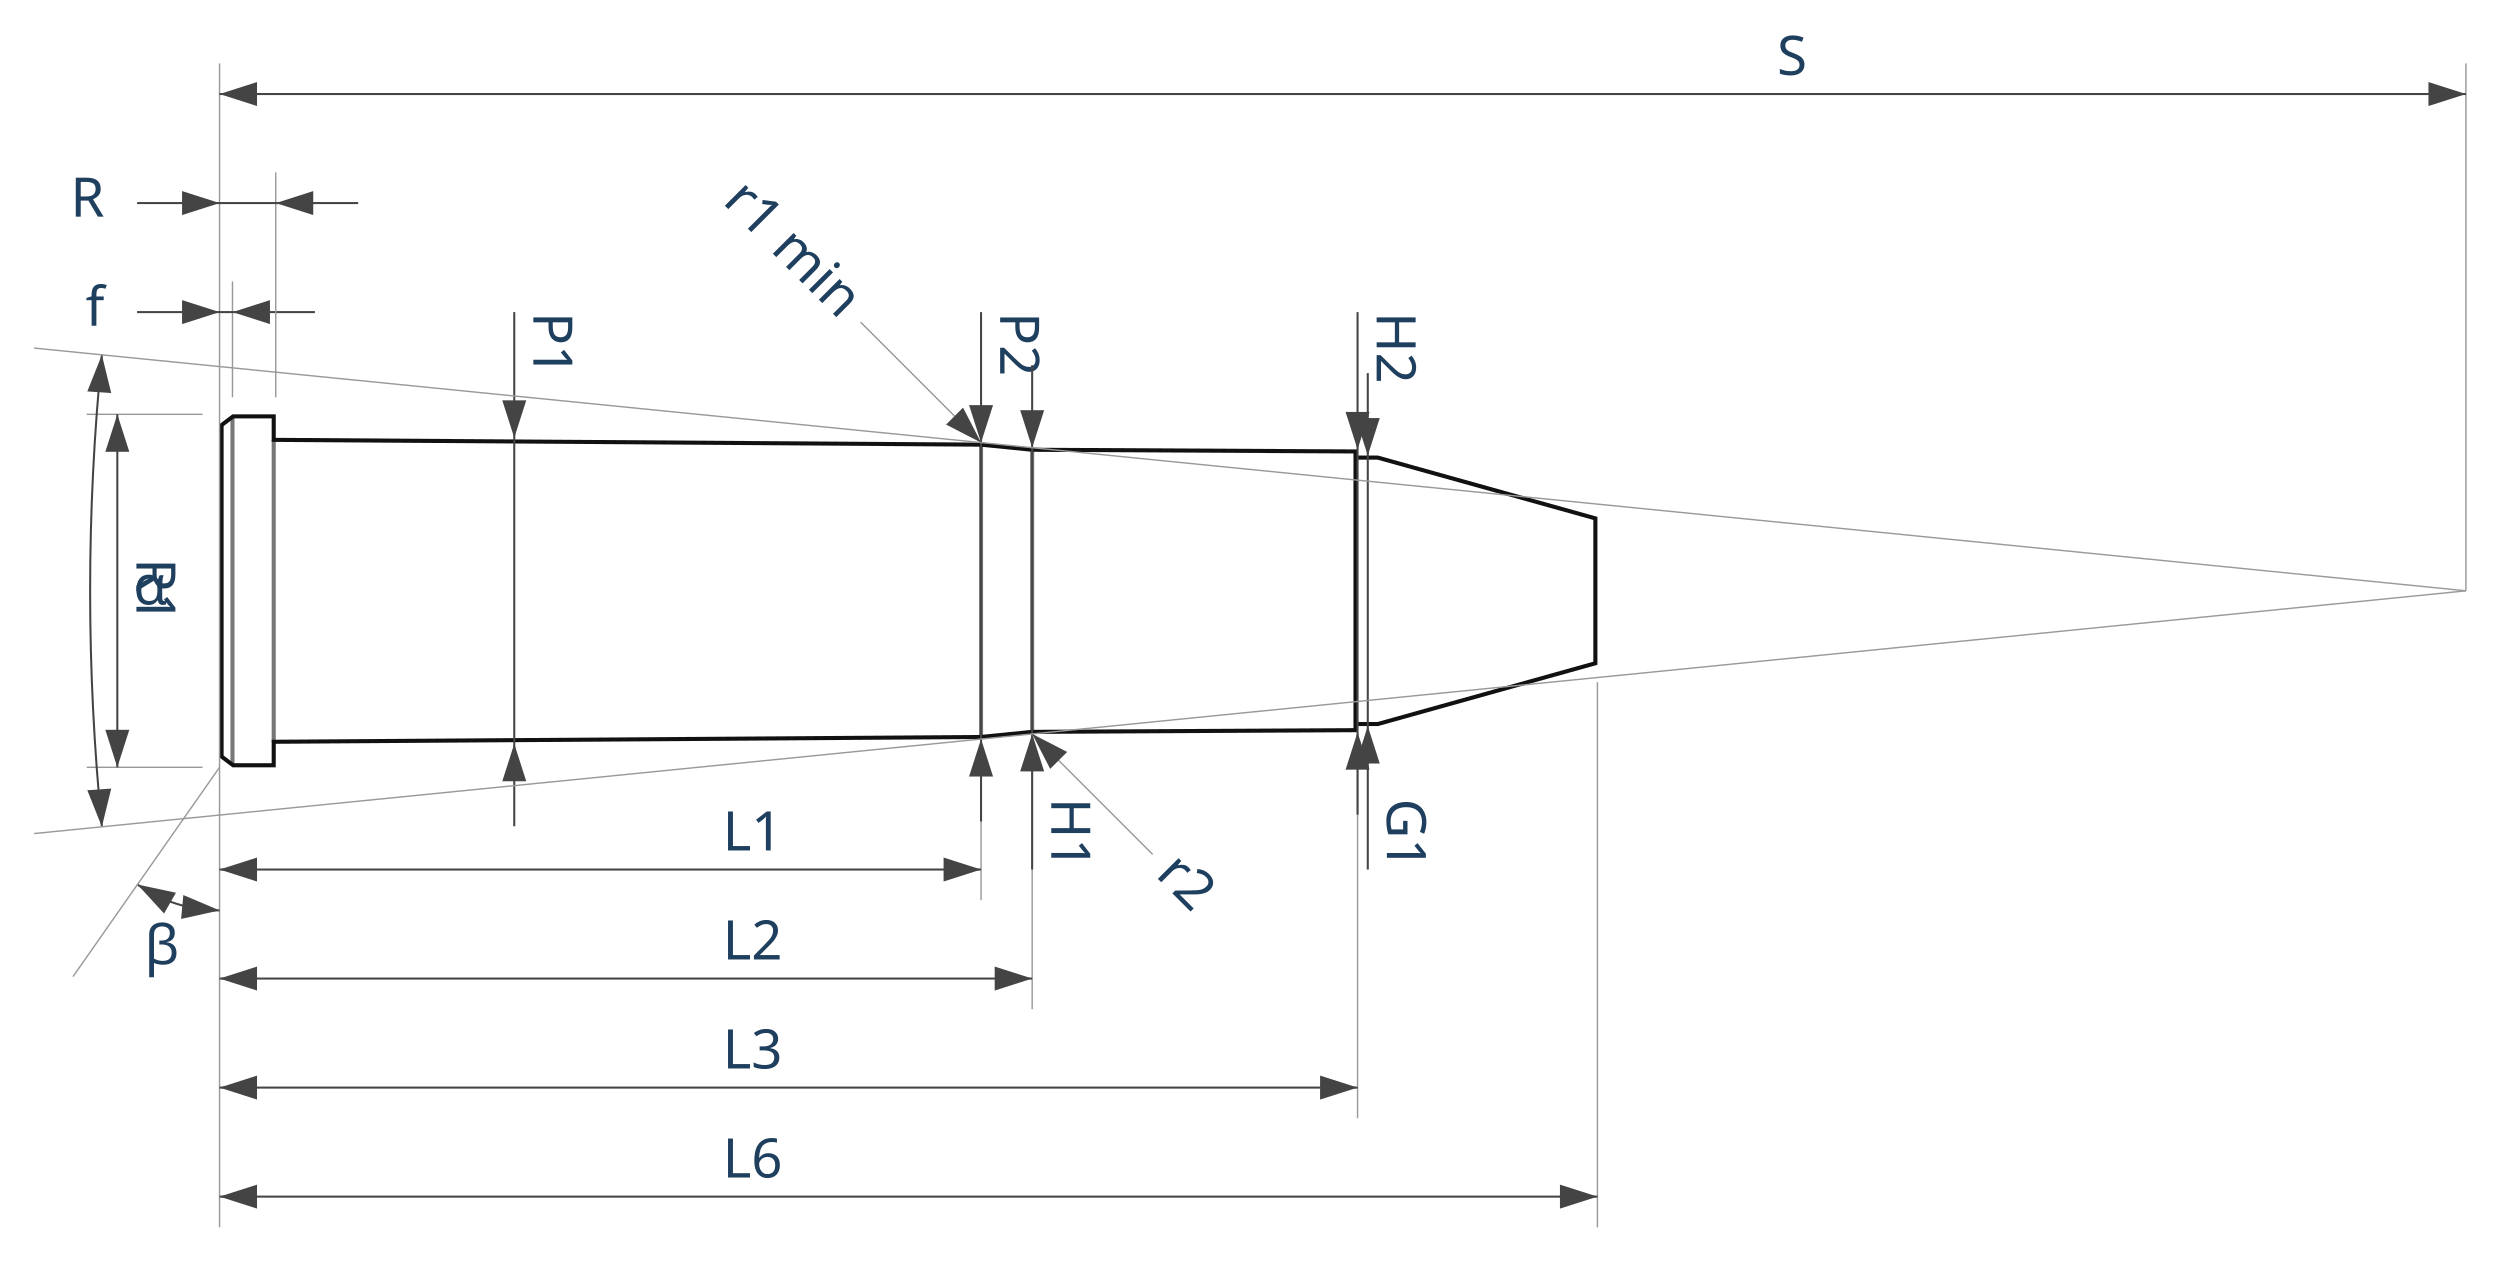
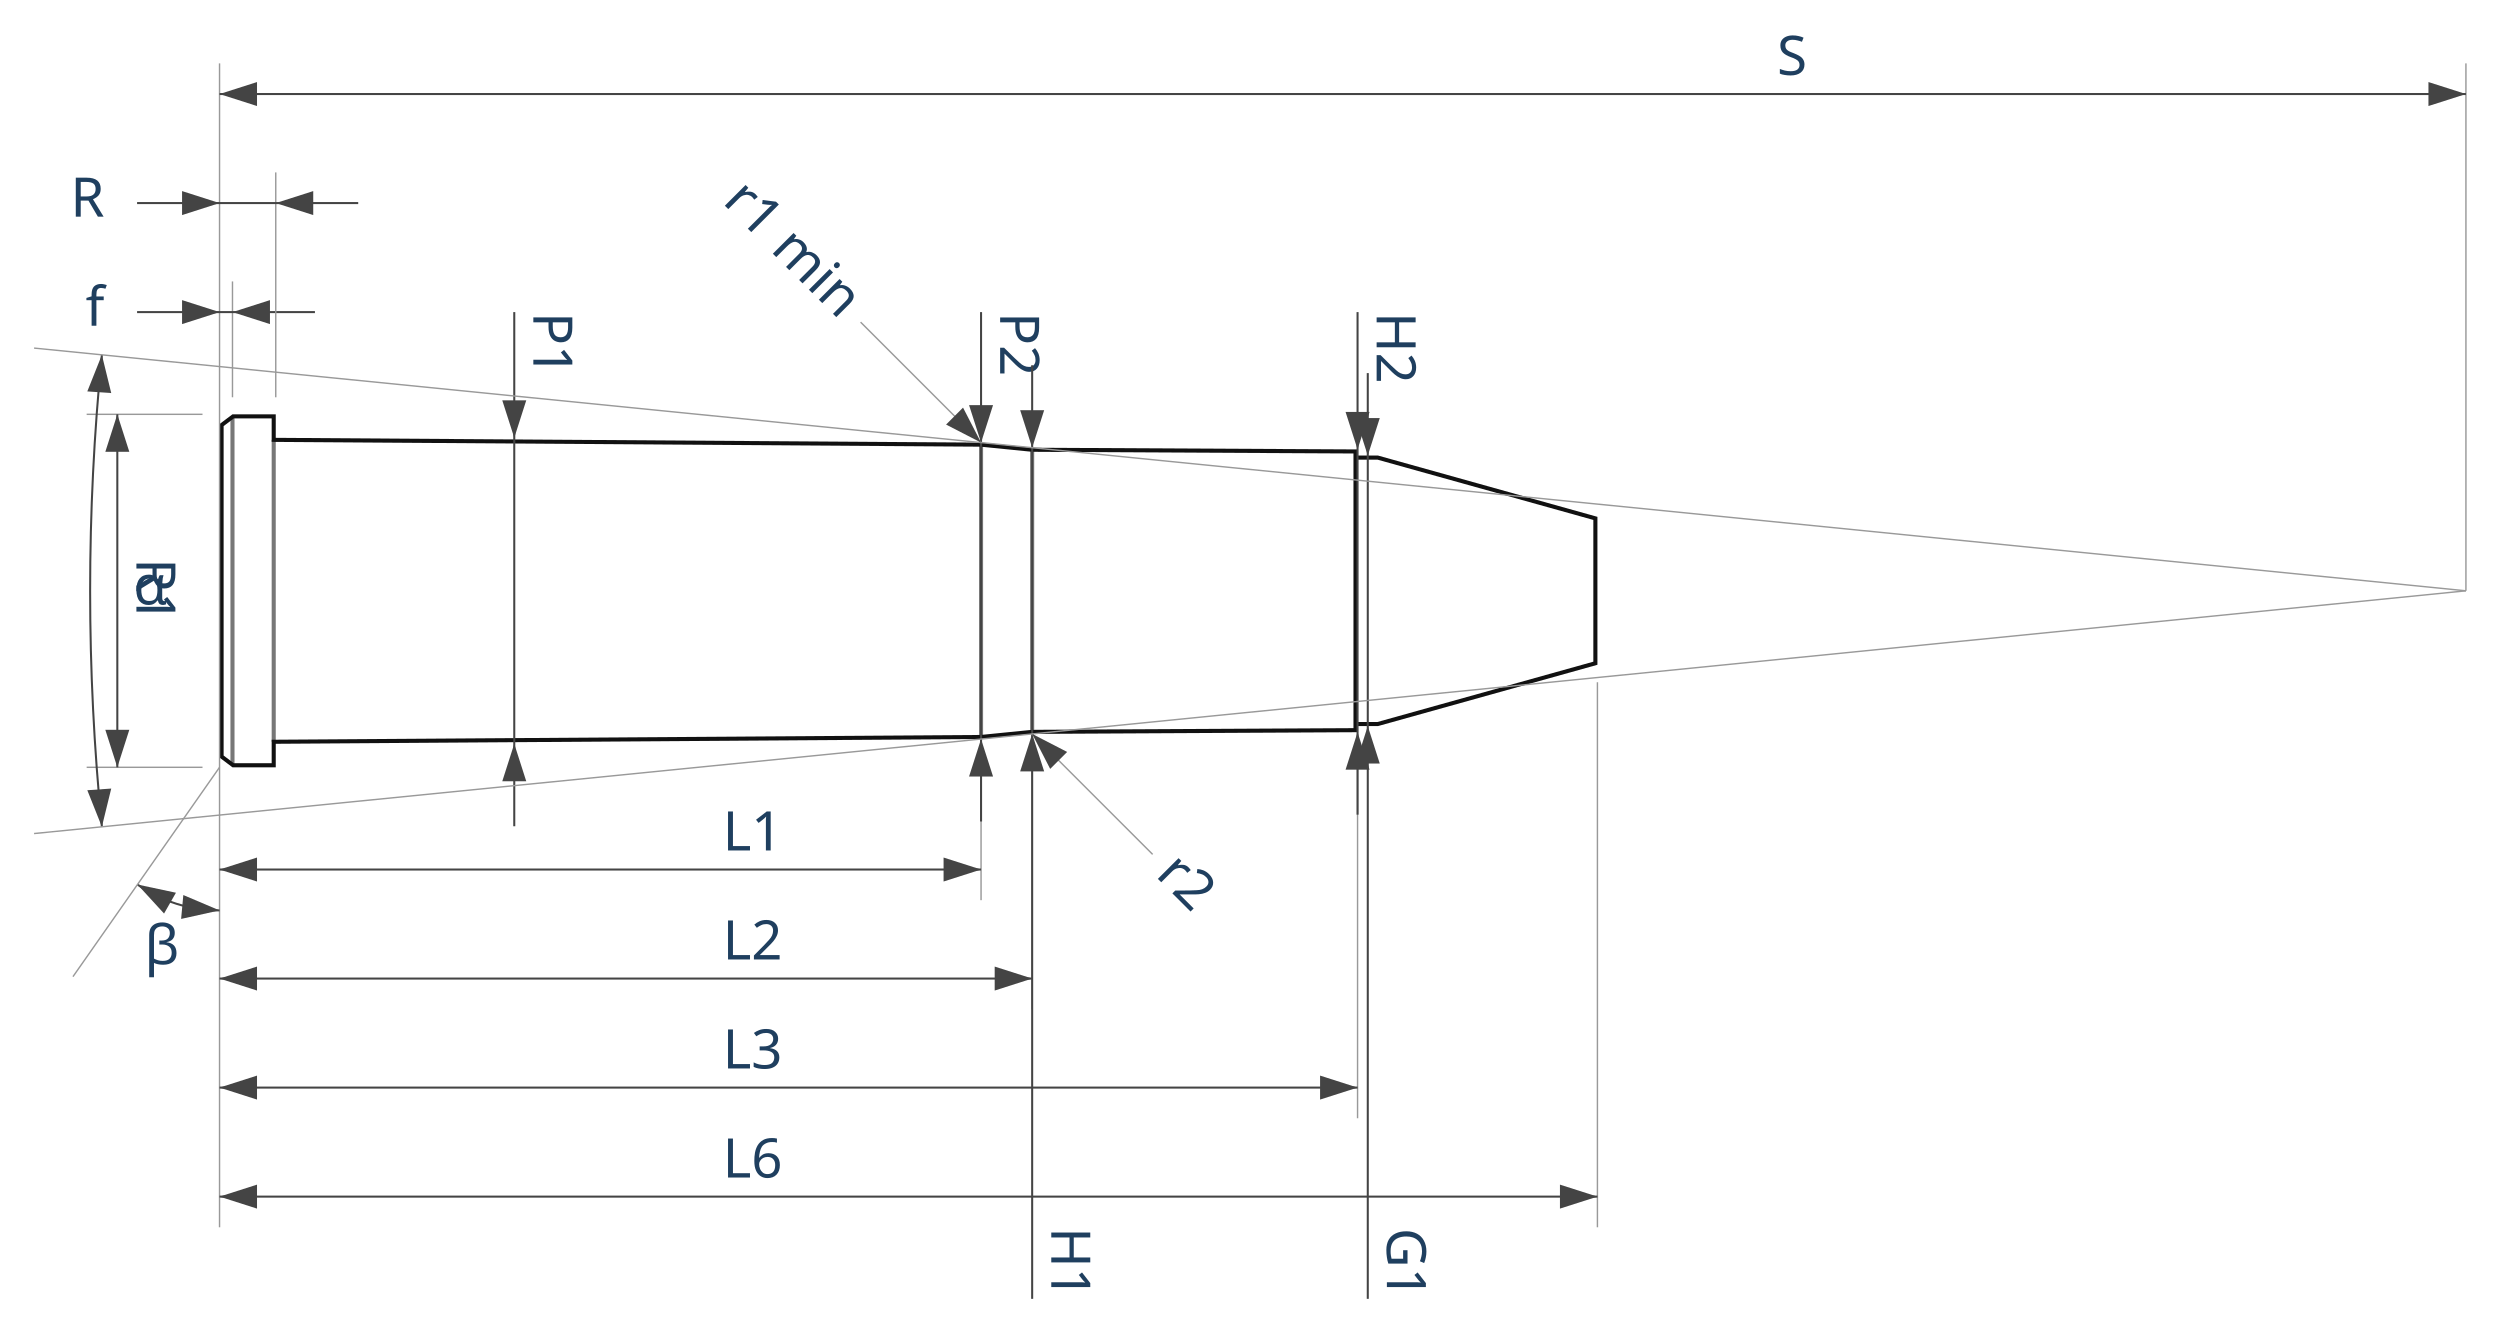
- <svg xmlns="http://www.w3.org/2000/svg" width="293.493" height="148.08" viewBox="0 0 293.493 148.08">
+ <svg xmlns="http://www.w3.org/2000/svg" width="293.493" height="156.48" viewBox="0 0 293.493 156.48">
  <defs>
    <clipPath id="contour-32_20_win">
      <path d="M25.773,89.016 L27.293,90.08 L32.373,90.08 L32.373,87.32 L115.032,86.761 L115.05,86.761 L115.067,86.761 L115.085,86.76 L115.103,86.76 L115.12,86.759 L115.138,86.758 L115.156,86.758 L115.173,86.757 L115.191,86.756 L115.208,86.755 L115.226,86.753 L115.244,86.752 L115.261,86.751 L115.279,86.749 L115.296,86.748 L115.314,86.746 L120.696,86.208 L120.755,86.202 L120.815,86.197 L120.875,86.191 L120.935,86.187 L120.994,86.182 L121.054,86.178 L121.114,86.175 L121.174,86.171 L121.234,86.168 L121.294,86.166 L121.354,86.163 L121.414,86.162 L121.474,86.16 L121.534,86.159 L121.593,86.158 L121.653,86.157 L159.373,85.96 L159.373,52.76 L121.653,52.563 L121.593,52.562 L121.534,52.561 L121.474,52.56 L121.414,52.558 L121.354,52.557 L121.294,52.554 L121.234,52.552 L121.174,52.549 L121.114,52.545 L121.054,52.542 L120.994,52.538 L120.935,52.533 L120.875,52.529 L120.815,52.523 L120.755,52.518 L120.696,52.512 L115.314,51.974 L115.296,51.972 L115.279,51.971 L115.261,51.969 L115.244,51.968 L115.226,51.967 L115.208,51.965 L115.191,51.964 L115.173,51.963 L115.156,51.962 L115.138,51.962 L115.12,51.961 L115.103,51.96 L115.085,51.96 L115.067,51.959 L115.05,51.959 L115.032,51.959 L32.373,51.4 L32.373,48.64 L27.293,48.64 L25.773,49.704 Z" />
    </clipPath>
    <clipPath id="bullet-32_20_win">
      <path d="M159.373,85.24 L161.773,85.24 L187.533,78.094 L187.533,60.626 L161.773,53.48 L159.373,53.48 Z" />
    </clipPath>
  </defs>
  <g clip-path="url(#contour-32_20_win)">
    <line x1="27.293" y1="48.937" x2="27.293" y2="89.783" stroke="#777" stroke-width="0.48" />
    <line x1="32.133" y1="51.638" x2="32.133" y2="87.082" stroke="#777" stroke-width="0.48" />
    <line x1="115.173" y1="52.204" x2="115.173" y2="86.516" stroke="#777" stroke-width="0.48" />
    <line x1="121.173" y1="52.789" x2="121.173" y2="85.931" stroke="#777" stroke-width="0.48" />
  </g>
  <g clip-path="url(#contour-32_20_win)">
    <path d="M26.013,88.819 L27.369,89.84 L32.133,89.84 L32.133,87.082 L115.03,86.521 L115.047,86.521 L115.063,86.521 L115.079,86.52 L115.095,86.52 L115.112,86.519 L115.128,86.519 L115.144,86.518 L115.16,86.517 L115.177,86.516 L115.193,86.515 L115.209,86.514 L115.225,86.513 L115.242,86.512 L115.258,86.51 L115.274,86.509 L115.29,86.507 L120.672,85.969 L120.733,85.963 L120.794,85.957 L120.855,85.952 L120.916,85.947 L120.978,85.943 L121.039,85.939 L121.1,85.935 L121.161,85.932 L121.223,85.929 L121.284,85.926 L121.345,85.924 L121.407,85.922 L121.468,85.92 L121.529,85.919 L121.591,85.918 L121.652,85.917 L159.133,85.72 L159.133,53 L121.652,52.803 L121.591,52.802 L121.529,52.801 L121.468,52.8 L121.407,52.798 L121.345,52.796 L121.284,52.794 L121.223,52.791 L121.161,52.788 L121.1,52.785 L121.039,52.781 L120.978,52.777 L120.916,52.773 L120.855,52.768 L120.794,52.763 L120.733,52.757 L120.672,52.751 L115.29,52.213 L115.274,52.211 L115.258,52.21 L115.242,52.208 L115.225,52.207 L115.209,52.206 L115.193,52.205 L115.177,52.204 L115.16,52.203 L115.144,52.202 L115.128,52.201 L115.112,52.201 L115.095,52.2 L115.079,52.2 L115.063,52.199 L115.047,52.199 L115.03,52.199 L32.133,51.638 L32.133,48.88 L27.369,48.88 L26.013,49.901 Z" fill="none" stroke="#111" stroke-width="0.48" />
  </g>
  <g clip-path="url(#bullet-32_20_win)">
    <path d="M159.373,85 L161.741,85 L187.293,77.863 L187.293,60.857 L161.741,53.72 L159.373,53.72" fill="none" stroke="#111" stroke-width="0.48" />
  </g>
  <line x1="25.773" y1="7.440" x2="25.773" y2="144.080" stroke="#999" stroke-width="0.168" />
  <line x1="115.173" y1="88.757" x2="115.173" y2="105.680" stroke="#999" stroke-width="0.168" />
  <line x1="25.773" y1="102.080" x2="115.173" y2="102.080" stroke="#444" stroke-width="0.24" />
  <path d="M25.773,102.080 L30.173,100.672 L30.173,103.488 Z" fill="#444" />
  <path d="M115.173,102.080 L110.773,103.488 L110.773,100.672 Z" fill="#444" />
  <text x="88.353" y="99.840" font-size="6.4" text-anchor="middle" fill="#1f3f5f" font-family="sans-serif">L1</text>
  <line x1="121.173" y1="88.171" x2="121.173" y2="118.480" stroke="#999" stroke-width="0.168" />
  <line x1="25.773" y1="114.880" x2="121.173" y2="114.880" stroke="#444" stroke-width="0.24" />
  <path d="M25.773,114.880 L30.173,113.472 L30.173,116.288 Z" fill="#444" />
  <path d="M121.173,114.880 L116.773,116.288 L116.773,113.472 Z" fill="#444" />
  <text x="88.353" y="112.640" font-size="6.4" text-anchor="middle" fill="#1f3f5f" font-family="sans-serif">L2</text>
  <line x1="159.373" y1="87.960" x2="159.373" y2="131.280" stroke="#999" stroke-width="0.168" />
  <line x1="25.773" y1="127.680" x2="159.373" y2="127.680" stroke="#444" stroke-width="0.24" />
  <path d="M25.773,127.680 L30.173,126.272 L30.173,129.088 Z" fill="#444" />
  <path d="M159.373,127.680 L154.973,129.088 L154.973,126.272 Z" fill="#444" />
  <text x="88.353" y="125.440" font-size="6.4" text-anchor="middle" fill="#1f3f5f" font-family="sans-serif">L3</text>
  <line x1="187.533" y1="80.094" x2="187.533" y2="144.080" stroke="#999" stroke-width="0.168" />
  <line x1="25.773" y1="140.480" x2="187.533" y2="140.480" stroke="#444" stroke-width="0.24" />
  <path d="M25.773,140.480 L30.173,139.072 L30.173,141.888 Z" fill="#444" />
  <path d="M187.533,140.480 L183.133,141.888 L183.133,139.072 Z" fill="#444" />
  <text x="88.353" y="138.240" font-size="6.4" text-anchor="middle" fill="#1f3f5f" font-family="sans-serif">L6</text>
  <line x1="289.493" y1="69.360" x2="289.493" y2="7.440" stroke="#999" stroke-width="0.168" />
  <line x1="25.773" y1="11.040" x2="289.493" y2="11.040" stroke="#444" stroke-width="0.24" />
  <path d="M25.773,11.040 L30.173,9.632 L30.173,12.448 Z" fill="#444" />
  <path d="M289.493,11.040 L285.093,12.448 L285.093,9.632 Z" fill="#444" />
  <text x="210.377" y="8.800" font-size="6.4" text-anchor="middle" fill="#1f3f5f" font-family="sans-serif">S</text>
  <line x1="27.293" y1="46.640" x2="27.293" y2="33.040" stroke="#999" stroke-width="0.168" />
  <line x1="16.093" y1="36.640" x2="36.973" y2="36.640" stroke="#444" stroke-width="0.24" />
  <path d="M25.773,36.640 L21.373,38.048 L21.373,35.232 Z" fill="#444" />
  <path d="M27.293,36.640 L31.693,35.232 L31.693,38.048 Z" fill="#444" />
  <text x="12.253" y="38.240" font-size="6.4" text-anchor="end" fill="#1f3f5f" font-family="sans-serif">f</text>
  <line x1="32.373" y1="46.640" x2="32.373" y2="20.240" stroke="#999" stroke-width="0.168" />
  <line x1="16.093" y1="23.840" x2="42.053" y2="23.840" stroke="#444" stroke-width="0.24" />
  <path d="M25.773,23.840 L21.373,25.248 L21.373,22.432 Z" fill="#444" />
  <path d="M32.373,23.840 L36.773,22.432 L36.773,25.248 Z" fill="#444" />
  <text x="12.253" y="25.440" font-size="6.4" text-anchor="end" fill="#1f3f5f" font-family="sans-serif">R</text>
  <line x1="60.373" y1="36.640" x2="60.373" y2="97.000" stroke="#444" stroke-width="0.24" />
  <path d="M60.373,51.400 L58.965,47.000 L61.781,47.000 Z" fill="#444" />
  <path d="M60.373,87.320 L61.781,91.720 L58.965,91.720 Z" fill="#444" />
  <text x="62.613" y="36.640" font-size="6.4" text-anchor="start" fill="#1f3f5f" font-family="sans-serif" transform="rotate(90 62.613 36.640)">P1</text>
  <line x1="115.173" y1="36.640" x2="115.173" y2="96.440" stroke="#444" stroke-width="0.24" />
  <path d="M115.173,51.960 L113.765,47.560 L116.581,47.560 Z" fill="#444" />
  <path d="M115.173,86.760 L116.581,91.160 L113.765,91.160 Z" fill="#444" />
  <text x="117.413" y="36.640" font-size="6.4" text-anchor="start" fill="#1f3f5f" font-family="sans-serif" transform="rotate(90 117.413 36.640)">P2</text>
-   <line x1="121.173" y1="42.880" x2="121.173" y2="102.080" stroke="#444" stroke-width="0.24" />
+   <line x1="121.173" y1="42.880" x2="121.173" y2="152.480" stroke="#444" stroke-width="0.24" />
  <path d="M121.173,52.560 L119.765,48.160 L122.581,48.160 Z" fill="#444" />
  <path d="M121.173,86.160 L122.581,90.560 L119.765,90.560 Z" fill="#444" />
-   <text x="123.413" y="102.080" font-size="6.4" text-anchor="end" fill="#1f3f5f" font-family="sans-serif" transform="rotate(90 123.413 102.080)">H1</text>
+   <text x="123.413" y="152.480" font-size="6.4" text-anchor="end" fill="#1f3f5f" font-family="sans-serif" transform="rotate(90 123.413 152.480)">H1</text>
  <line x1="159.373" y1="36.640" x2="159.373" y2="95.640" stroke="#444" stroke-width="0.24" />
  <path d="M159.373,52.760 L157.965,48.360 L160.781,48.360 Z" fill="#444" />
  <path d="M159.373,85.960 L160.781,90.360 L157.965,90.360 Z" fill="#444" />
  <text x="161.613" y="36.640" font-size="6.4" text-anchor="start" fill="#1f3f5f" font-family="sans-serif" transform="rotate(90 161.613 36.640)">H2</text>
-   <line x1="160.573" y1="43.800" x2="160.573" y2="102.080" stroke="#444" stroke-width="0.24" />
+   <line x1="160.573" y1="43.800" x2="160.573" y2="152.480" stroke="#444" stroke-width="0.24" />
  <path d="M160.573,53.480 L159.165,49.080 L161.981,49.080 Z" fill="#444" />
  <path d="M160.573,85.240 L161.981,89.640 L159.165,89.640 Z" fill="#444" />
-   <text x="162.813" y="102.080" font-size="6.4" text-anchor="end" fill="#1f3f5f" font-family="sans-serif" transform="rotate(90 162.813 102.080)">G1</text>
+   <text x="162.813" y="152.480" font-size="6.4" text-anchor="end" fill="#1f3f5f" font-family="sans-serif" transform="rotate(90 162.813 152.480)">G1</text>
  <line x1="23.773" y1="48.640" x2="10.173" y2="48.640" stroke="#999" stroke-width="0.168" />
  <line x1="23.773" y1="90.080" x2="10.173" y2="90.080" stroke="#999" stroke-width="0.168" />
  <line x1="13.773" y1="48.640" x2="13.773" y2="90.080" stroke="#444" stroke-width="0.24" />
  <path d="M13.773,48.640 L15.181,53.040 L12.365,53.040 Z" fill="#444" />
  <path d="M13.773,90.080 L12.365,85.680 L15.181,85.680 Z" fill="#444" />
  <text x="16.013" y="69.360" font-size="6.4" text-anchor="middle" fill="#1f3f5f" font-family="sans-serif" transform="rotate(90 16.013 69.360)">R1</text>
  <path d="M11.960,41.659 A278.912,278.912 0 0 0 11.960,97.061" fill="none" stroke="#444" stroke-width="0.24" />
  <path d="M11.960,41.659 L13.059,46.146 L10.250,45.950 Z" fill="#444" />
  <path d="M11.960,97.061 L10.250,92.770 L13.059,92.574 Z" fill="#444" />
  <line x1="289.493" y1="69.360" x2="4.000" y2="40.864" stroke="#999" stroke-width="0.168" />
  <line x1="289.493" y1="69.360" x2="4.000" y2="97.856" stroke="#999" stroke-width="0.168" />
  <text x="17.621" y="70.960" font-size="6.4" text-anchor="middle" fill="#1f3f5f" font-family="sans-serif">α</text>
  <path d="M25.773,106.880 A16.800,16.800 0 0 1 16.137,103.842" fill="none" stroke="#444" stroke-width="0.24" />
  <path d="M25.773,106.880 L21.263,107.879 L21.521,105.075 Z" fill="#444" />
  <path d="M16.137,103.842 L20.656,104.803 L19.259,107.248 Z" fill="#444" />
  <line x1="25.773" y1="90.080" x2="8.566" y2="114.655" stroke="#999" stroke-width="0.168" />
  <text x="18.989" y="113.196" font-size="6.4" text-anchor="middle" fill="#1f3f5f" font-family="sans-serif">β</text>
  <line x1="115.173" y1="51.960" x2="101.031" y2="37.818" stroke="#999" stroke-width="0.168" />
  <path d="M115.173,51.960 L111.067,49.844 L113.058,47.853 Z" fill="#444" />
  <text x="98.542" y="37.592" font-size="6.4" text-anchor="end" fill="#1f3f5f" font-family="sans-serif" transform="rotate(45 98.542 37.592)">r1 min</text>
  <line x1="121.173" y1="86.160" x2="135.316" y2="100.302" stroke="#999" stroke-width="0.168" />
  <path d="M121.173,86.160 L125.280,88.276 L123.289,90.267 Z" fill="#444" />
  <text x="135.542" y="102.791" font-size="6.4" text-anchor="start" fill="#1f3f5f" font-family="sans-serif" transform="rotate(45 135.542 102.791)">r2</text>
</svg>
